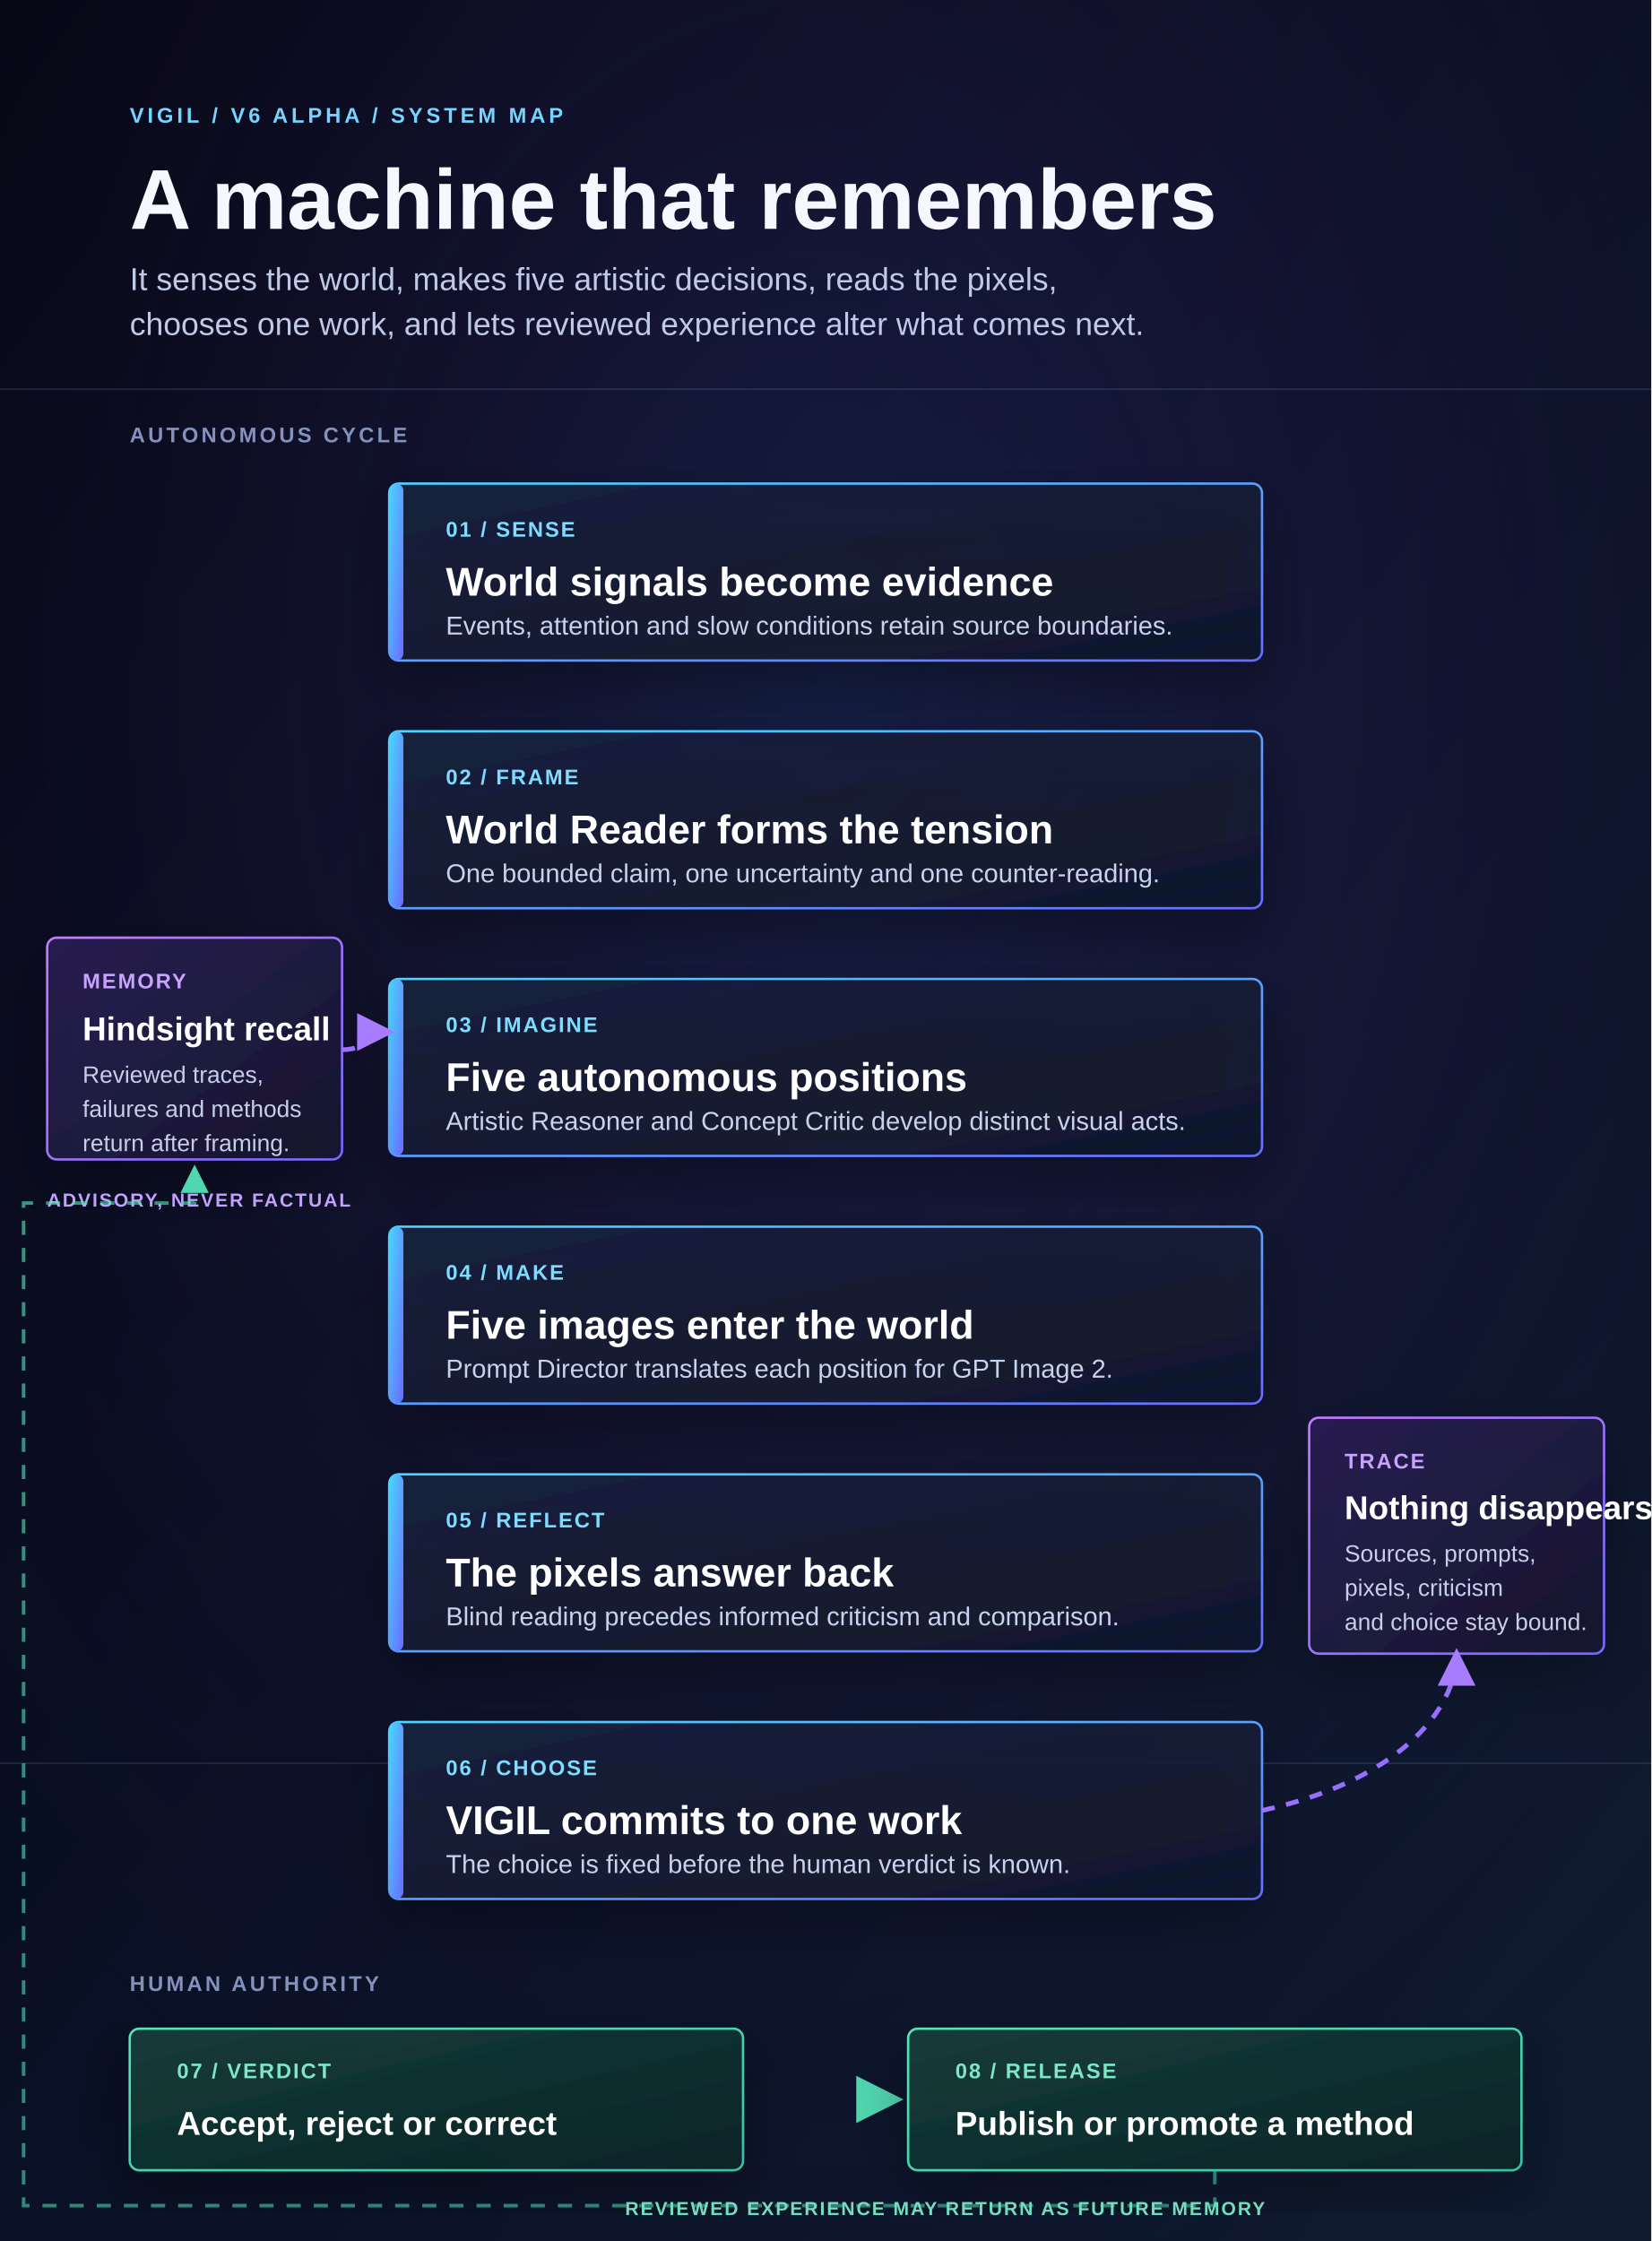
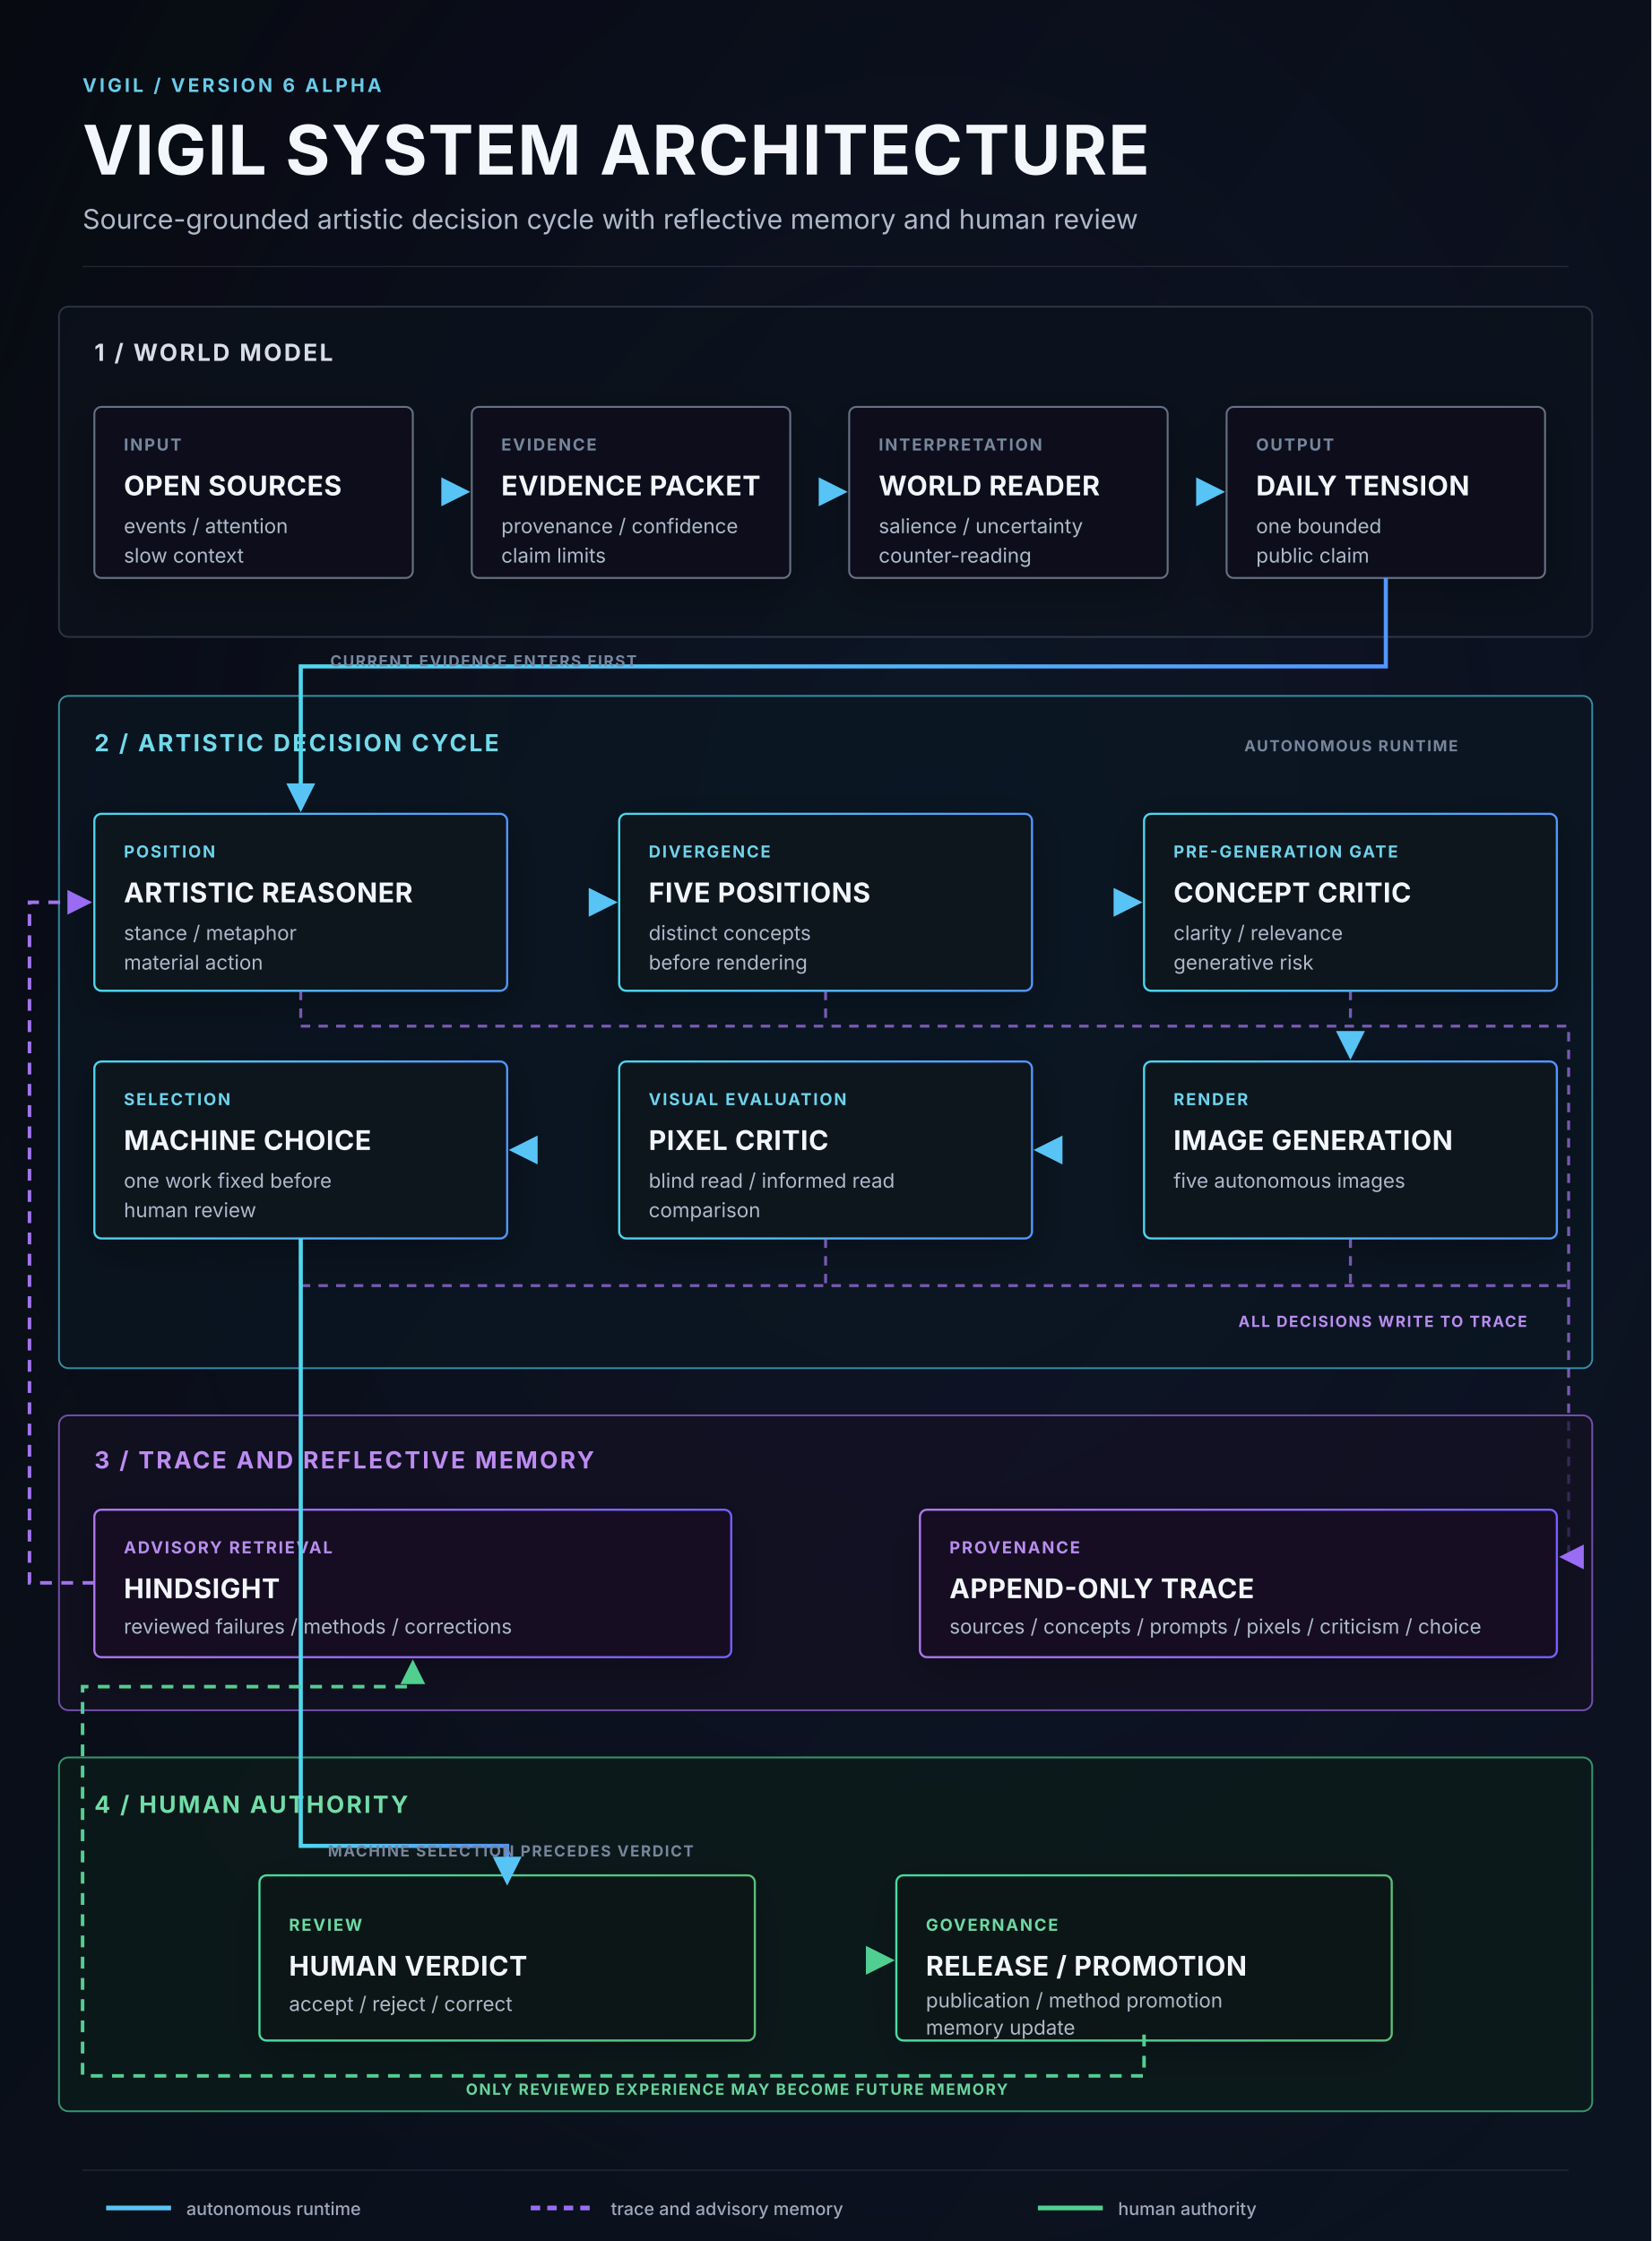
<svg xmlns="http://www.w3.org/2000/svg" width="1400" height="1900" viewBox="0 0 1400 1900" role="img" aria-labelledby="title desc">
  <defs>
-     <linearGradient id="background" x1="0" y1="0" x2="1" y2="1">
-       <stop offset="0" stop-color="#050713" />
-       <stop offset="0.48" stop-color="#0a1025" />
-       <stop offset="1" stop-color="#101b31" />
+     <linearGradient id="bg" x1="0" y1="0" x2="1" y2="1">
+       <stop offset="0" stop-color="#070a11" />
+       <stop offset="0.56" stop-color="#0a101b" />
+       <stop offset="1" stop-color="#0b1321" />
    </linearGradient>
-     <linearGradient id="surface" x1="0" y1="0" x2="1" y2="1">
-       <stop offset="0" stop-color="#17213d" stop-opacity="0.94" />
-       <stop offset="1" stop-color="#10182e" stop-opacity="0.9" />
+     <radialGradient id="field" cx="56%" cy="38%" r="72%">
+       <stop offset="0" stop-color="#153e62" stop-opacity="0.18" />
+       <stop offset="0.62" stop-color="#291d52" stop-opacity="0.07" />
+       <stop offset="1" stop-color="#070a11" stop-opacity="0" />
+     </radialGradient>
+     <linearGradient id="cyan" x1="0" y1="0" x2="1" y2="0">
+       <stop offset="0" stop-color="#50d7ee" />
+       <stop offset="1" stop-color="#5296ff" />
    </linearGradient>
-     <linearGradient id="surfaceViolet" x1="0" y1="0" x2="1" y2="1">
-       <stop offset="0" stop-color="#291d52" stop-opacity="0.94" />
-       <stop offset="1" stop-color="#15172f" stop-opacity="0.92" />
+     <linearGradient id="violet" x1="0" y1="0" x2="1" y2="0">
+       <stop offset="0" stop-color="#b176ef" />
+       <stop offset="1" stop-color="#795eff" />
    </linearGradient>
-     <linearGradient id="surfaceGreen" x1="0" y1="0" x2="1" y2="1">
-       <stop offset="0" stop-color="#123d3b" stop-opacity="0.96" />
-       <stop offset="1" stop-color="#102527" stop-opacity="0.94" />
+     <linearGradient id="green" x1="0" y1="0" x2="1" y2="0">
+       <stop offset="0" stop-color="#48dca3" />
+       <stop offset="1" stop-color="#58bf7b" />
    </linearGradient>
-     <linearGradient id="lineBlue" x1="0" y1="0" x2="1" y2="1">
-       <stop offset="0" stop-color="#49d6ff" />
-       <stop offset="1" stop-color="#696cff" />
-     </linearGradient>
-     <linearGradient id="lineViolet" x1="0" y1="0" x2="1" y2="1">
-       <stop offset="0" stop-color="#c47cff" />
-       <stop offset="1" stop-color="#7868ff" />
-     </linearGradient>
-     <linearGradient id="lineGreen" x1="0" y1="0" x2="1" y2="1">
-       <stop offset="0" stop-color="#58e6b5" />
-       <stop offset="1" stop-color="#39bfa4" />
-     </linearGradient>
-     <radialGradient id="field" cx="50%" cy="30%" r="78%">
-       <stop offset="0" stop-color="#334a9d" stop-opacity="0.26" />
-       <stop offset="0.48" stop-color="#542b88" stop-opacity="0.1" />
-       <stop offset="1" stop-color="#050713" stop-opacity="0" />
-     </radialGradient>
-     <filter id="glow" x="-30%" y="-30%" width="160%" height="160%">
-       <feGaussianBlur stdDeviation="7" result="blur" />
-       <feMerge>
-         <feMergeNode in="blur" />
-         <feMergeNode in="SourceGraphic" />
-       </feMerge>
+     <marker id="arrowCyan" viewBox="0 0 10 10" refX="8.5" refY="5" markerWidth="7" markerHeight="7" orient="auto">
+       <path d="M0 0 10 5 0 10Z" fill="#58c4f5" />
+     </marker>
+     <marker id="arrowViolet" viewBox="0 0 10 10" refX="8.5" refY="5" markerWidth="7" markerHeight="7" orient="auto">
+       <path d="M0 0 10 5 0 10Z" fill="#9a6cf4" />
+     </marker>
+     <marker id="arrowGreen" viewBox="0 0 10 10" refX="8.5" refY="5" markerWidth="7" markerHeight="7" orient="auto">
+       <path d="M0 0 10 5 0 10Z" fill="#50cf91" />
+     </marker>
+     <filter id="shadow" x="-20%" y="-20%" width="140%" height="150%">
+       <feDropShadow dx="0" dy="10" stdDeviation="18" flood-color="#000" flood-opacity="0.28" />
    </filter>
-     <filter id="shadow" x="-20%" y="-20%" width="140%" height="150%">
-       <feDropShadow dx="0" dy="18" stdDeviation="24" flood-color="#000000" flood-opacity="0.34" />
-     </filter>
-     <marker id="arrowBlue" viewBox="0 0 10 10" refX="8.5" refY="5" markerWidth="8" markerHeight="8" orient="auto-start-reverse">
-       <path d="M0,0 L10,5 L0,10 Z" fill="#5fbfff" />
-     </marker>
-     <marker id="arrowViolet" viewBox="0 0 10 10" refX="8.5" refY="5" markerWidth="8" markerHeight="8" orient="auto-start-reverse">
-       <path d="M0,0 L10,5 L0,10 Z" fill="#a77cff" />
-     </marker>
-     <marker id="arrowGreen" viewBox="0 0 10 10" refX="8.5" refY="5" markerWidth="8" markerHeight="8" orient="auto-start-reverse">
-       <path d="M0,0 L10,5 L0,10 Z" fill="#51d7b0" />
-     </marker>
    <style>
-       .title { font: 700 72px Arial, sans-serif; fill: #f7f8ff; letter-spacing: 0; }
-       .subtitle { font: 400 27px Arial, sans-serif; fill: #bfc9e8; }
-       .eyebrow { font: 700 18px Arial, sans-serif; fill: #76d5ff; letter-spacing: 3px; }
-       .section { font: 700 18px Arial, sans-serif; fill: #8392bd; letter-spacing: 2.5px; }
-       .step { font: 700 18px Arial, sans-serif; fill: #7fdcff; letter-spacing: 1.5px; }
-       .stepViolet { font: 700 18px Arial, sans-serif; fill: #c7a2ff; letter-spacing: 1.5px; }
-       .stepGreen { font: 700 18px Arial, sans-serif; fill: #7ce7c6; letter-spacing: 1.5px; }
-       .cardTitle { font: 700 34px Arial, sans-serif; fill: #ffffff; }
-       .cardCopy { font: 400 22px Arial, sans-serif; fill: #c9d2ec; }
-       .sideTitle { font: 700 28px Arial, sans-serif; fill: #ffffff; }
-       .sideCopy { font: 400 20px Arial, sans-serif; fill: #c8cee7; }
-       .flowLabel { font: 700 16px Arial, sans-serif; fill: #8aa6e8; letter-spacing: 1.5px; }
-       .flowLabelViolet { font: 700 16px Arial, sans-serif; fill: #c3a1ff; letter-spacing: 1.5px; }
-       .flowLabelGreen { font: 700 16px Arial, sans-serif; fill: #75ddbf; letter-spacing: 1.5px; }
-       .card { fill: url(#surface); stroke: url(#lineBlue); stroke-width: 2; }
-       .cardViolet { fill: url(#surfaceViolet); stroke: url(#lineViolet); stroke-width: 2; }
-       .cardGreen { fill: url(#surfaceGreen); stroke: url(#lineGreen); stroke-width: 2; }
-       .spine { fill: none; stroke: url(#lineBlue); stroke-width: 5; marker-end: url(#arrowBlue); filter: url(#glow); }
-       .memoryFlow { fill: none; stroke: url(#lineViolet); stroke-width: 4; stroke-dasharray: 11 10; marker-end: url(#arrowViolet); }
-       .humanFlow { fill: none; stroke: url(#lineGreen); stroke-width: 5; marker-end: url(#arrowGreen); }
-       .returnFlow { fill: none; stroke: url(#lineGreen); stroke-width: 3; stroke-dasharray: 12 11; stroke-opacity: 0.62; marker-end: url(#arrowGreen); }
-       .fineRule { stroke: #8aa4e0; stroke-opacity: 0.22; stroke-width: 1; }
+       text { font-family: Inter, "Helvetica Neue", Arial, sans-serif; }
+       .title { font-size: 58px; font-weight: 680; fill: #f3f6fb; letter-spacing: 1px; }
+       .subtitle { font-size: 23px; font-weight: 400; fill: #aeb9c9; }
+       .meta { font-size: 16px; font-weight: 650; fill: #69cce9; letter-spacing: 2.4px; }
+       .band { fill: #0c121d; fill-opacity: 0.72; stroke: #647188; stroke-opacity: 0.38; stroke-width: 1.5; }
+       .bandCyan { fill: #0b1722; fill-opacity: 0.72; stroke: #45bdd7; stroke-opacity: 0.72; stroke-width: 1.5; }
+       .bandViolet { fill: #151124; fill-opacity: 0.66; stroke: #9c68e4; stroke-opacity: 0.72; stroke-width: 1.5; }
+       .bandGreen { fill: #0d1d19; fill-opacity: 0.66; stroke: #47c98d; stroke-opacity: 0.72; stroke-width: 1.5; }
+       .section { font-size: 20px; font-weight: 700; fill: #d7dee8; letter-spacing: 1.8px; }
+       .sectionCyan { fill: #72d9ea; }
+       .sectionViolet { fill: #bd8bf2; }
+       .sectionGreen { fill: #72dca8; }
+       .node { fill: #0b111b; stroke: #79869a; stroke-opacity: 0.82; stroke-width: 1.6; }
+       .nodeCyan { fill: #0b141f; stroke: url(#cyan); stroke-width: 1.8; }
+       .nodeViolet { fill: #121020; stroke: url(#violet); stroke-width: 1.8; }
+       .nodeGreen { fill: #0c1715; stroke: url(#green); stroke-width: 1.8; }
+       .nodeTitle { font-size: 23px; font-weight: 700; fill: #f2f5fa; letter-spacing: 0.4px; }
+       .nodeCopy { font-size: 17px; font-weight: 400; fill: #aeb9c9; }
+       .tag { font-size: 14px; font-weight: 700; fill: #77869c; letter-spacing: 1.4px; }
+       .tagCyan { fill: #6ed3ea; }
+       .tagViolet { fill: #b98df0; }
+       .tagGreen { fill: #6dd9a4; }
+       .flowCyan { fill: none; stroke: url(#cyan); stroke-width: 3.5; marker-end: url(#arrowCyan); }
+       .flowViolet { fill: none; stroke: url(#violet); stroke-width: 3; marker-end: url(#arrowViolet); }
+       .flowGreen { fill: none; stroke: url(#green); stroke-width: 3.5; marker-end: url(#arrowGreen); }
+       .write { fill: none; stroke: #a174ec; stroke-opacity: 0.72; stroke-width: 2.5; stroke-dasharray: 8 7; }
+       .advisory { fill: none; stroke: #a174ec; stroke-width: 3; stroke-dasharray: 10 8; marker-end: url(#arrowViolet); }
+       .promote { fill: none; stroke: #53ce91; stroke-width: 3; stroke-dasharray: 10 8; marker-end: url(#arrowGreen); }
+       .flowLabel { font-size: 13px; font-weight: 700; fill: #77869c; letter-spacing: 1.2px; }
+       .flowLabelViolet { fill: #b98df0; }
+       .flowLabelGreen { fill: #69d49e; }
+       .legend { font-size: 15px; font-weight: 500; fill: #9da9ba; }
+       .rule { stroke: #637087; stroke-opacity: 0.28; stroke-width: 1; }
    </style>
  </defs>
-   <rect width="1400" height="1900" fill="url(#background)" />
+   <rect width="1400" height="1900" fill="url(#bg)" />
  <rect width="1400" height="1900" fill="url(#field)" />
-   <path d="M0 330 H1400 M0 1495 H1400" class="fineRule" />
-   <text x="110" y="104" class="eyebrow">VIGIL / V6 ALPHA / SYSTEM MAP</text>
-   <text x="110" y="194" class="title">A machine that remembers</text>
-   <text x="110" y="246" class="subtitle">It senses the world, makes five artistic decisions, reads the pixels,</text>
-   <text x="110" y="284" class="subtitle">chooses one work, and lets reviewed experience alter what comes next.</text>
-   <text x="110" y="375" class="section">AUTONOMOUS CYCLE</text>
+   <text x="70" y="78" class="meta">VIGIL / VERSION 6 ALPHA</text>
+   <text x="70" y="148" class="title">VIGIL SYSTEM ARCHITECTURE</text>
+   <text x="70" y="194" class="subtitle">Source-grounded artistic decision cycle with reflective memory and human review</text>
+   <line x1="70" y1="226" x2="1330" y2="226" class="rule" />
+   <rect x="50" y="260" width="1300" height="280" rx="8" class="band" />
+   <text x="80" y="306" class="section">1 / WORLD MODEL</text>
  <g filter="url(#shadow)">
-     <rect x="330" y="410" width="740" height="150" rx="8" class="card" />
-     <rect x="330" y="410" width="12" height="150" rx="6" fill="url(#lineBlue)" />
-     <text x="378" y="455" class="step">01 / SENSE</text>
-     <text x="378" y="505" class="cardTitle">World signals become evidence</text>
-     <text x="378" y="538" class="cardCopy">Events, attention and slow conditions retain source boundaries.</text>
+     <rect x="80" y="345" width="270" height="145" rx="6" class="node" />
+     <text x="105" y="382" class="tag">INPUT</text>
+     <text x="105" y="420" class="nodeTitle">OPEN SOURCES</text>
+     <text x="105" y="452" class="nodeCopy">events / attention</text>
+     <text x="105" y="477" class="nodeCopy">slow context</text>
+     <rect x="400" y="345" width="270" height="145" rx="6" class="node" />
+     <text x="425" y="382" class="tag">EVIDENCE</text>
+     <text x="425" y="420" class="nodeTitle">EVIDENCE PACKET</text>
+     <text x="425" y="452" class="nodeCopy">provenance / confidence</text>
+     <text x="425" y="477" class="nodeCopy">claim limits</text>
+     <rect x="720" y="345" width="270" height="145" rx="6" class="node" />
+     <text x="745" y="382" class="tag">INTERPRETATION</text>
+     <text x="745" y="420" class="nodeTitle">WORLD READER</text>
+     <text x="745" y="452" class="nodeCopy">salience / uncertainty</text>
+     <text x="745" y="477" class="nodeCopy">counter-reading</text>
+     <rect x="1040" y="345" width="270" height="145" rx="6" class="node" />
+     <text x="1065" y="382" class="tag">OUTPUT</text>
+     <text x="1065" y="420" class="nodeTitle">DAILY TENSION</text>
+     <text x="1065" y="452" class="nodeCopy">one bounded</text>
+     <text x="1065" y="477" class="nodeCopy">public claim</text>
  </g>
-   <path d="M700 560 V610" class="spine" />
+   <path d="M350 417 H395" class="flowCyan" />
+   <path d="M670 417 H715" class="flowCyan" />
+   <path d="M990 417 H1035" class="flowCyan" />
+   <rect x="50" y="590" width="1300" height="570" rx="8" class="bandCyan" />
+   <text x="80" y="637" class="section sectionCyan">2 / ARTISTIC DECISION CYCLE</text>
+   <text x="1055" y="637" class="flowLabel">AUTONOMOUS RUNTIME</text>
  <g filter="url(#shadow)">
-     <rect x="330" y="620" width="740" height="150" rx="8" class="card" />
-     <rect x="330" y="620" width="12" height="150" rx="6" fill="url(#lineBlue)" />
-     <text x="378" y="665" class="step">02 / FRAME</text>
-     <text x="378" y="715" class="cardTitle">World Reader forms the tension</text>
-     <text x="378" y="748" class="cardCopy">One bounded claim, one uncertainty and one counter-reading.</text>
+     <rect x="80" y="690" width="350" height="150" rx="6" class="nodeCyan" />
+     <text x="105" y="727" class="tag tagCyan">POSITION</text>
+     <text x="105" y="765" class="nodeTitle">ARTISTIC REASONER</text>
+     <text x="105" y="797" class="nodeCopy">stance / metaphor</text>
+     <text x="105" y="822" class="nodeCopy">material action</text>
+     <rect x="525" y="690" width="350" height="150" rx="6" class="nodeCyan" />
+     <text x="550" y="727" class="tag tagCyan">DIVERGENCE</text>
+     <text x="550" y="765" class="nodeTitle">FIVE POSITIONS</text>
+     <text x="550" y="797" class="nodeCopy">distinct concepts</text>
+     <text x="550" y="822" class="nodeCopy">before rendering</text>
+     <rect x="970" y="690" width="350" height="150" rx="6" class="nodeCyan" />
+     <text x="995" y="727" class="tag tagCyan">PRE-GENERATION GATE</text>
+     <text x="995" y="765" class="nodeTitle">CONCEPT CRITIC</text>
+     <text x="995" y="797" class="nodeCopy">clarity / relevance</text>
+     <text x="995" y="822" class="nodeCopy">generative risk</text>
+     <rect x="970" y="900" width="350" height="150" rx="6" class="nodeCyan" />
+     <text x="995" y="937" class="tag tagCyan">RENDER</text>
+     <text x="995" y="975" class="nodeTitle">IMAGE GENERATION</text>
+     <text x="995" y="1007" class="nodeCopy">five autonomous images</text>
+     <rect x="525" y="900" width="350" height="150" rx="6" class="nodeCyan" />
+     <text x="550" y="937" class="tag tagCyan">VISUAL EVALUATION</text>
+     <text x="550" y="975" class="nodeTitle">PIXEL CRITIC</text>
+     <text x="550" y="1007" class="nodeCopy">blind read / informed read</text>
+     <text x="550" y="1032" class="nodeCopy">comparison</text>
+     <rect x="80" y="900" width="350" height="150" rx="6" class="nodeCyan" />
+     <text x="105" y="937" class="tag tagCyan">SELECTION</text>
+     <text x="105" y="975" class="nodeTitle">MACHINE CHOICE</text>
+     <text x="105" y="1007" class="nodeCopy">one work fixed before</text>
+     <text x="105" y="1032" class="nodeCopy">human review</text>
  </g>
-   <path d="M700 770 V820" class="spine" />
+   <path d="M1175 490 V565 H255 V685" class="flowCyan" />
+   <text x="280" y="565" class="flowLabel">CURRENT EVIDENCE ENTERS FIRST</text>
+   <path d="M430 765 H520" class="flowCyan" />
+   <path d="M875 765 H965" class="flowCyan" />
+   <path d="M1145 840 V895" class="flowCyan" />
+   <path d="M970 975 H880" class="flowCyan" />
+   <path d="M525 975 H435" class="flowCyan" />
+   <path d="M255 840 V870 M700 840 V870 M1145 840 V870 M255 1050 V1090 M700 1050 V1090 M1145 1050 V1090" class="write" />
+   <path d="M255 870 H1330 V1320 H1325 M255 1090 H1330" class="write" />
+   <text x="1050" y="1125" class="flowLabel flowLabelViolet">ALL DECISIONS WRITE TO TRACE</text>
+   <rect x="50" y="1200" width="1300" height="250" rx="8" class="bandViolet" />
+   <text x="80" y="1245" class="section sectionViolet">3 / TRACE AND REFLECTIVE MEMORY</text>
  <g filter="url(#shadow)">
-     <rect x="330" y="830" width="740" height="150" rx="8" class="card" />
-     <rect x="330" y="830" width="12" height="150" rx="6" fill="url(#lineBlue)" />
-     <text x="378" y="875" class="step">03 / IMAGINE</text>
-     <text x="378" y="925" class="cardTitle">Five autonomous positions</text>
-     <text x="378" y="958" class="cardCopy">Artistic Reasoner and Concept Critic develop distinct visual acts.</text>
+     <rect x="80" y="1280" width="540" height="125" rx="6" class="nodeViolet" />
+     <text x="105" y="1317" class="tag tagViolet">ADVISORY RETRIEVAL</text>
+     <text x="105" y="1355" class="nodeTitle">HINDSIGHT</text>
+     <text x="105" y="1385" class="nodeCopy">reviewed failures / methods / corrections</text>
+     <rect x="780" y="1280" width="540" height="125" rx="6" class="nodeViolet" />
+     <text x="805" y="1317" class="tag tagViolet">PROVENANCE</text>
+     <text x="805" y="1355" class="nodeTitle">APPEND-ONLY TRACE</text>
+     <text x="805" y="1385" class="nodeCopy">sources / concepts / prompts / pixels / criticism / choice</text>
  </g>
-   <path d="M700 980 V1030" class="spine" />
+   <path d="M80 1342 H25 V765 H75" class="advisory" />
+   <path d="M1330 1320 H1325" class="flowViolet" />
+   <rect x="50" y="1490" width="1300" height="300" rx="8" class="bandGreen" />
+   <text x="80" y="1537" class="section sectionGreen">4 / HUMAN AUTHORITY</text>
  <g filter="url(#shadow)">
-     <rect x="330" y="1040" width="740" height="150" rx="8" class="card" />
-     <rect x="330" y="1040" width="12" height="150" rx="6" fill="url(#lineBlue)" />
-     <text x="378" y="1085" class="step">04 / MAKE</text>
-     <text x="378" y="1135" class="cardTitle">Five images enter the world</text>
-     <text x="378" y="1168" class="cardCopy">Prompt Director translates each position for GPT Image 2.</text>
+     <rect x="220" y="1590" width="420" height="140" rx="6" class="nodeGreen" />
+     <text x="245" y="1637" class="tag tagGreen">REVIEW</text>
+     <text x="245" y="1675" class="nodeTitle">HUMAN VERDICT</text>
+     <text x="245" y="1705" class="nodeCopy">accept / reject / correct</text>
+     <rect x="760" y="1590" width="420" height="140" rx="6" class="nodeGreen" />
+     <text x="785" y="1637" class="tag tagGreen">GOVERNANCE</text>
+     <text x="785" y="1675" class="nodeTitle">RELEASE / PROMOTION</text>
+     <text x="785" y="1702" class="nodeCopy">publication / method promotion</text>
+     <text x="785" y="1725" class="nodeCopy">memory update</text>
  </g>
-   <path d="M700 1190 V1240" class="spine" />
-   <g filter="url(#shadow)">
-     <rect x="330" y="1250" width="740" height="150" rx="8" class="card" />
-     <rect x="330" y="1250" width="12" height="150" rx="6" fill="url(#lineBlue)" />
-     <text x="378" y="1295" class="step">05 / REFLECT</text>
-     <text x="378" y="1345" class="cardTitle">The pixels answer back</text>
-     <text x="378" y="1378" class="cardCopy">Blind reading precedes informed criticism and comparison.</text>
-   </g>
-   <path d="M700 1400 V1450" class="spine" />
-   <g filter="url(#shadow)">
-     <rect x="330" y="1460" width="740" height="150" rx="8" class="card" />
-     <rect x="330" y="1460" width="12" height="150" rx="6" fill="url(#lineBlue)" />
-     <text x="378" y="1505" class="step">06 / CHOOSE</text>
-     <text x="378" y="1555" class="cardTitle">VIGIL commits to one work</text>
-     <text x="378" y="1588" class="cardCopy">The choice is fixed before the human verdict is known.</text>
-   </g>
-   <g filter="url(#shadow)">
-     <rect x="40" y="795" width="250" height="188" rx="8" class="cardViolet" />
-     <text x="70" y="838" class="stepViolet">MEMORY</text>
-     <text x="70" y="882" class="sideTitle">Hindsight recall</text>
-     <text x="70" y="918" class="sideCopy">Reviewed traces,</text>
-     <text x="70" y="947" class="sideCopy">failures and methods</text>
-     <text x="70" y="976" class="sideCopy">return after framing.</text>
-   </g>
-   <path d="M290 890 C312 890 318 875 330 875" class="memoryFlow" />
-   <text x="40" y="1023" class="flowLabelViolet">ADVISORY, NEVER FACTUAL</text>
-   <g filter="url(#shadow)">
-     <rect x="1110" y="1202" width="250" height="200" rx="8" class="cardViolet" />
-     <text x="1140" y="1245" class="stepViolet">TRACE</text>
-     <text x="1140" y="1288" class="sideTitle">Nothing disappears</text>
-     <text x="1140" y="1324" class="sideCopy">Sources, prompts,</text>
-     <text x="1140" y="1353" class="sideCopy">pixels, criticism</text>
-     <text x="1140" y="1382" class="sideCopy">and choice stay bound.</text>
-   </g>
-   <path d="M1070 1535 C1185 1510 1235 1450 1235 1402" class="memoryFlow" />
-   <text x="110" y="1688" class="section">HUMAN AUTHORITY</text>
-   <g filter="url(#shadow)">
-     <rect x="110" y="1720" width="520" height="120" rx="8" class="cardGreen" />
-     <text x="150" y="1762" class="stepGreen">07 / VERDICT</text>
-     <text x="150" y="1810" class="sideTitle">Accept, reject or correct</text>
-   </g>
-   <path d="M630 1780 H760" class="humanFlow" />
-   <g filter="url(#shadow)">
-     <rect x="770" y="1720" width="520" height="120" rx="8" class="cardGreen" />
-     <text x="810" y="1762" class="stepGreen">08 / RELEASE</text>
-     <text x="810" y="1810" class="sideTitle">Publish or promote a method</text>
-   </g>
-   <path d="M1030 1840 V1870 H20 V1020 H165 V991" class="returnFlow" />
-   <text x="530" y="1878" class="flowLabelGreen">REVIEWED EXPERIENCE MAY RETURN AS FUTURE MEMORY</text>
+   <path d="M255 1050 V1565 H430 V1595" class="flowCyan" />
+   <text x="278" y="1574" class="flowLabel">MACHINE SELECTION PRECEDES VERDICT</text>
+   <path d="M640 1662 H755" class="flowGreen" />
+   <path d="M970 1725 V1760 H70 V1430 H350 V1410" class="promote" />
+   <text x="395" y="1776" class="flowLabel flowLabelGreen">ONLY REVIEWED EXPERIENCE MAY BECOME FUTURE MEMORY</text>
+   <line x1="70" y1="1840" x2="1330" y2="1840" class="rule" />
+   <line x1="90" y1="1872" x2="145" y2="1872" stroke="#58c4f5" stroke-width="4" />
+   <text x="158" y="1878" class="legend">autonomous runtime</text>
+   <line x1="450" y1="1872" x2="505" y2="1872" stroke="#9a6cf4" stroke-width="4" stroke-dasharray="8 6" />
+   <text x="518" y="1878" class="legend">trace and advisory memory</text>
+   <line x1="880" y1="1872" x2="935" y2="1872" stroke="#50cf91" stroke-width="4" />
+   <text x="948" y="1878" class="legend">human authority</text>
</svg>
